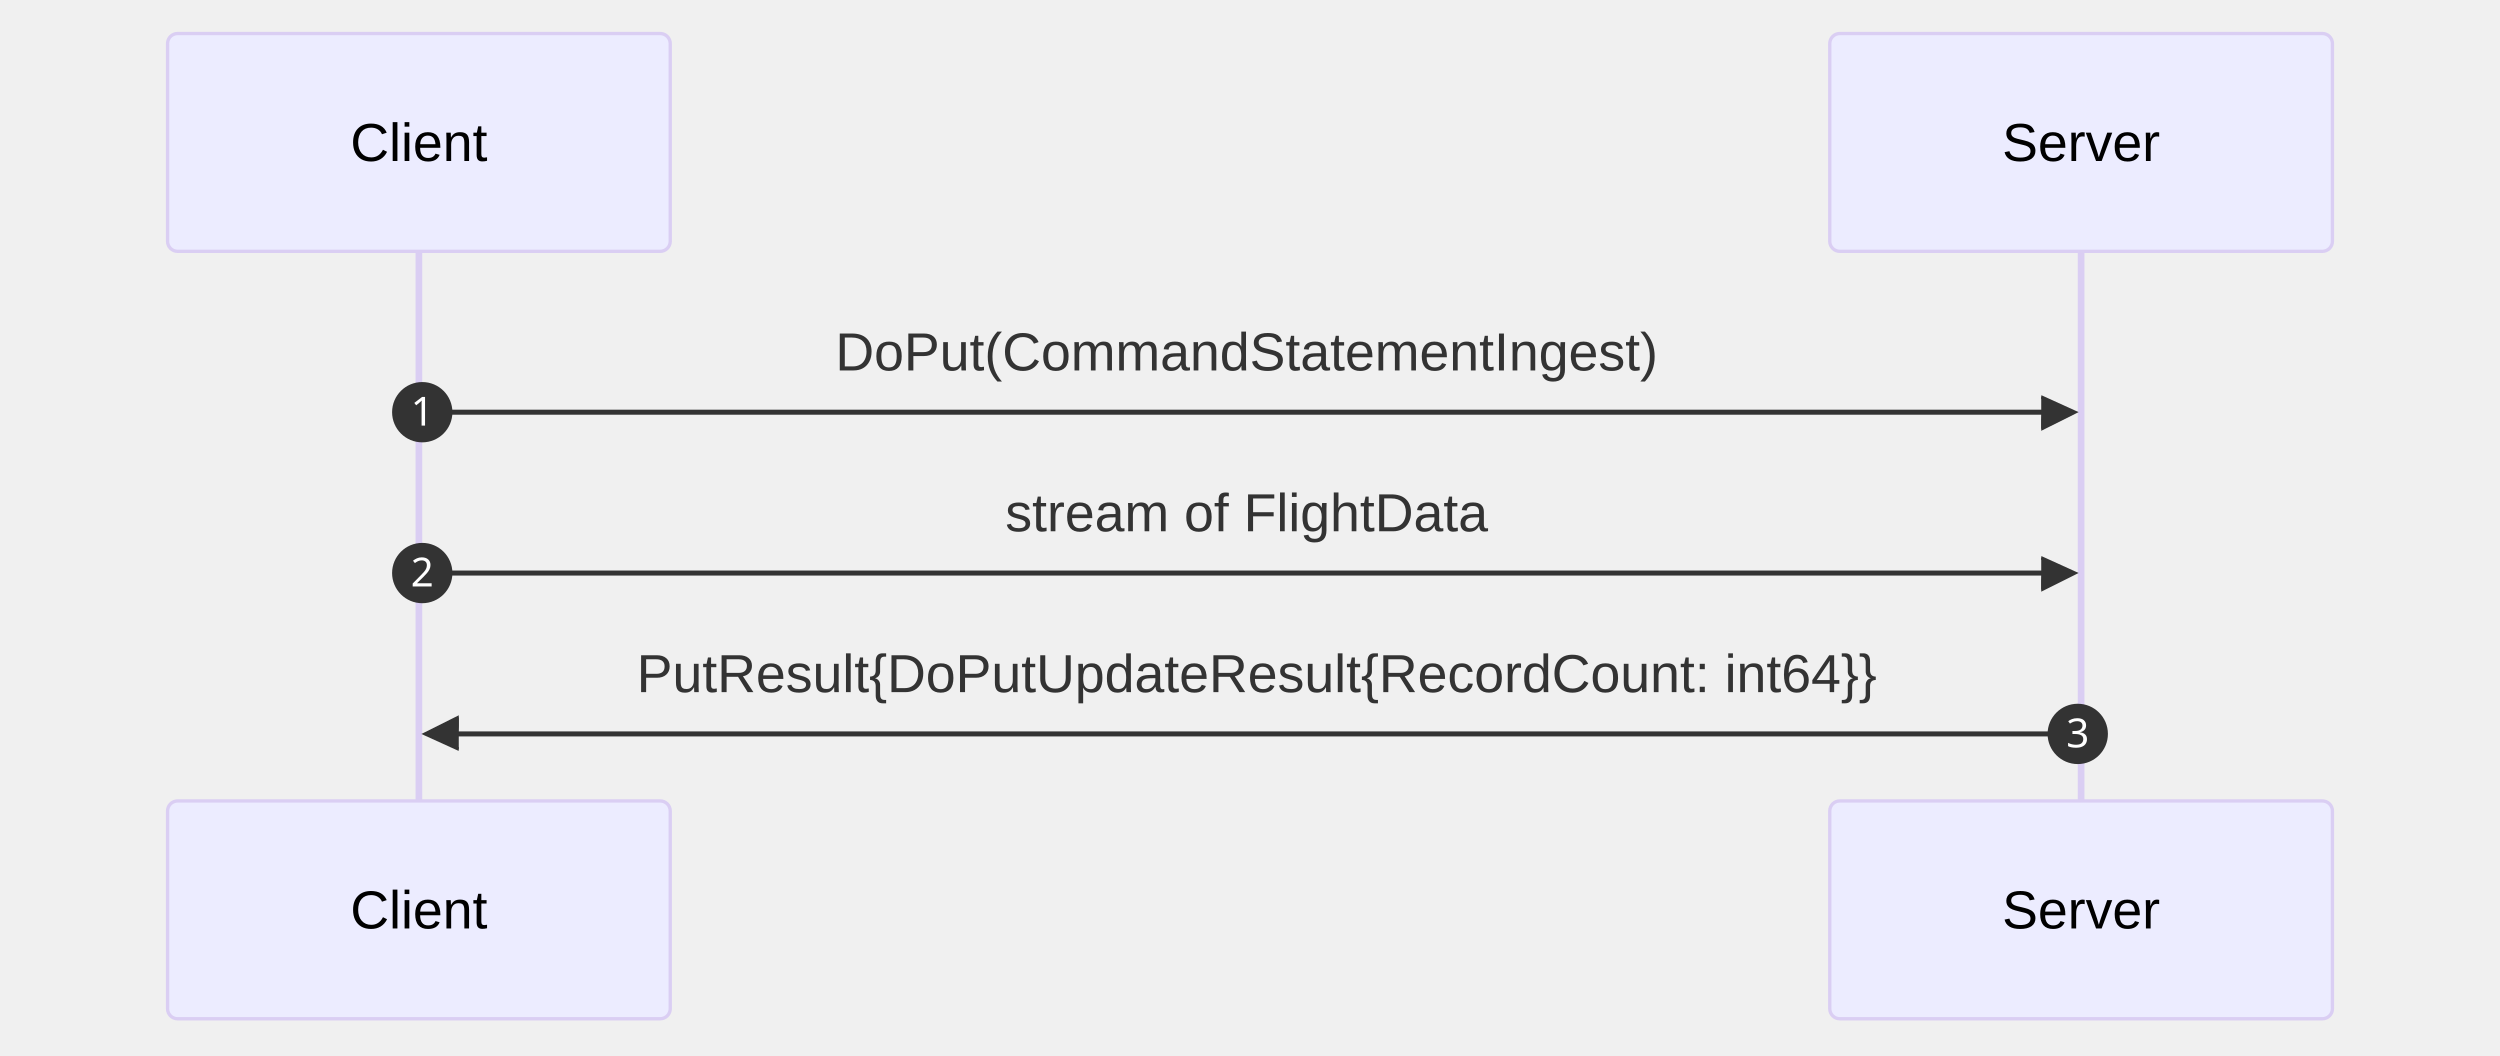
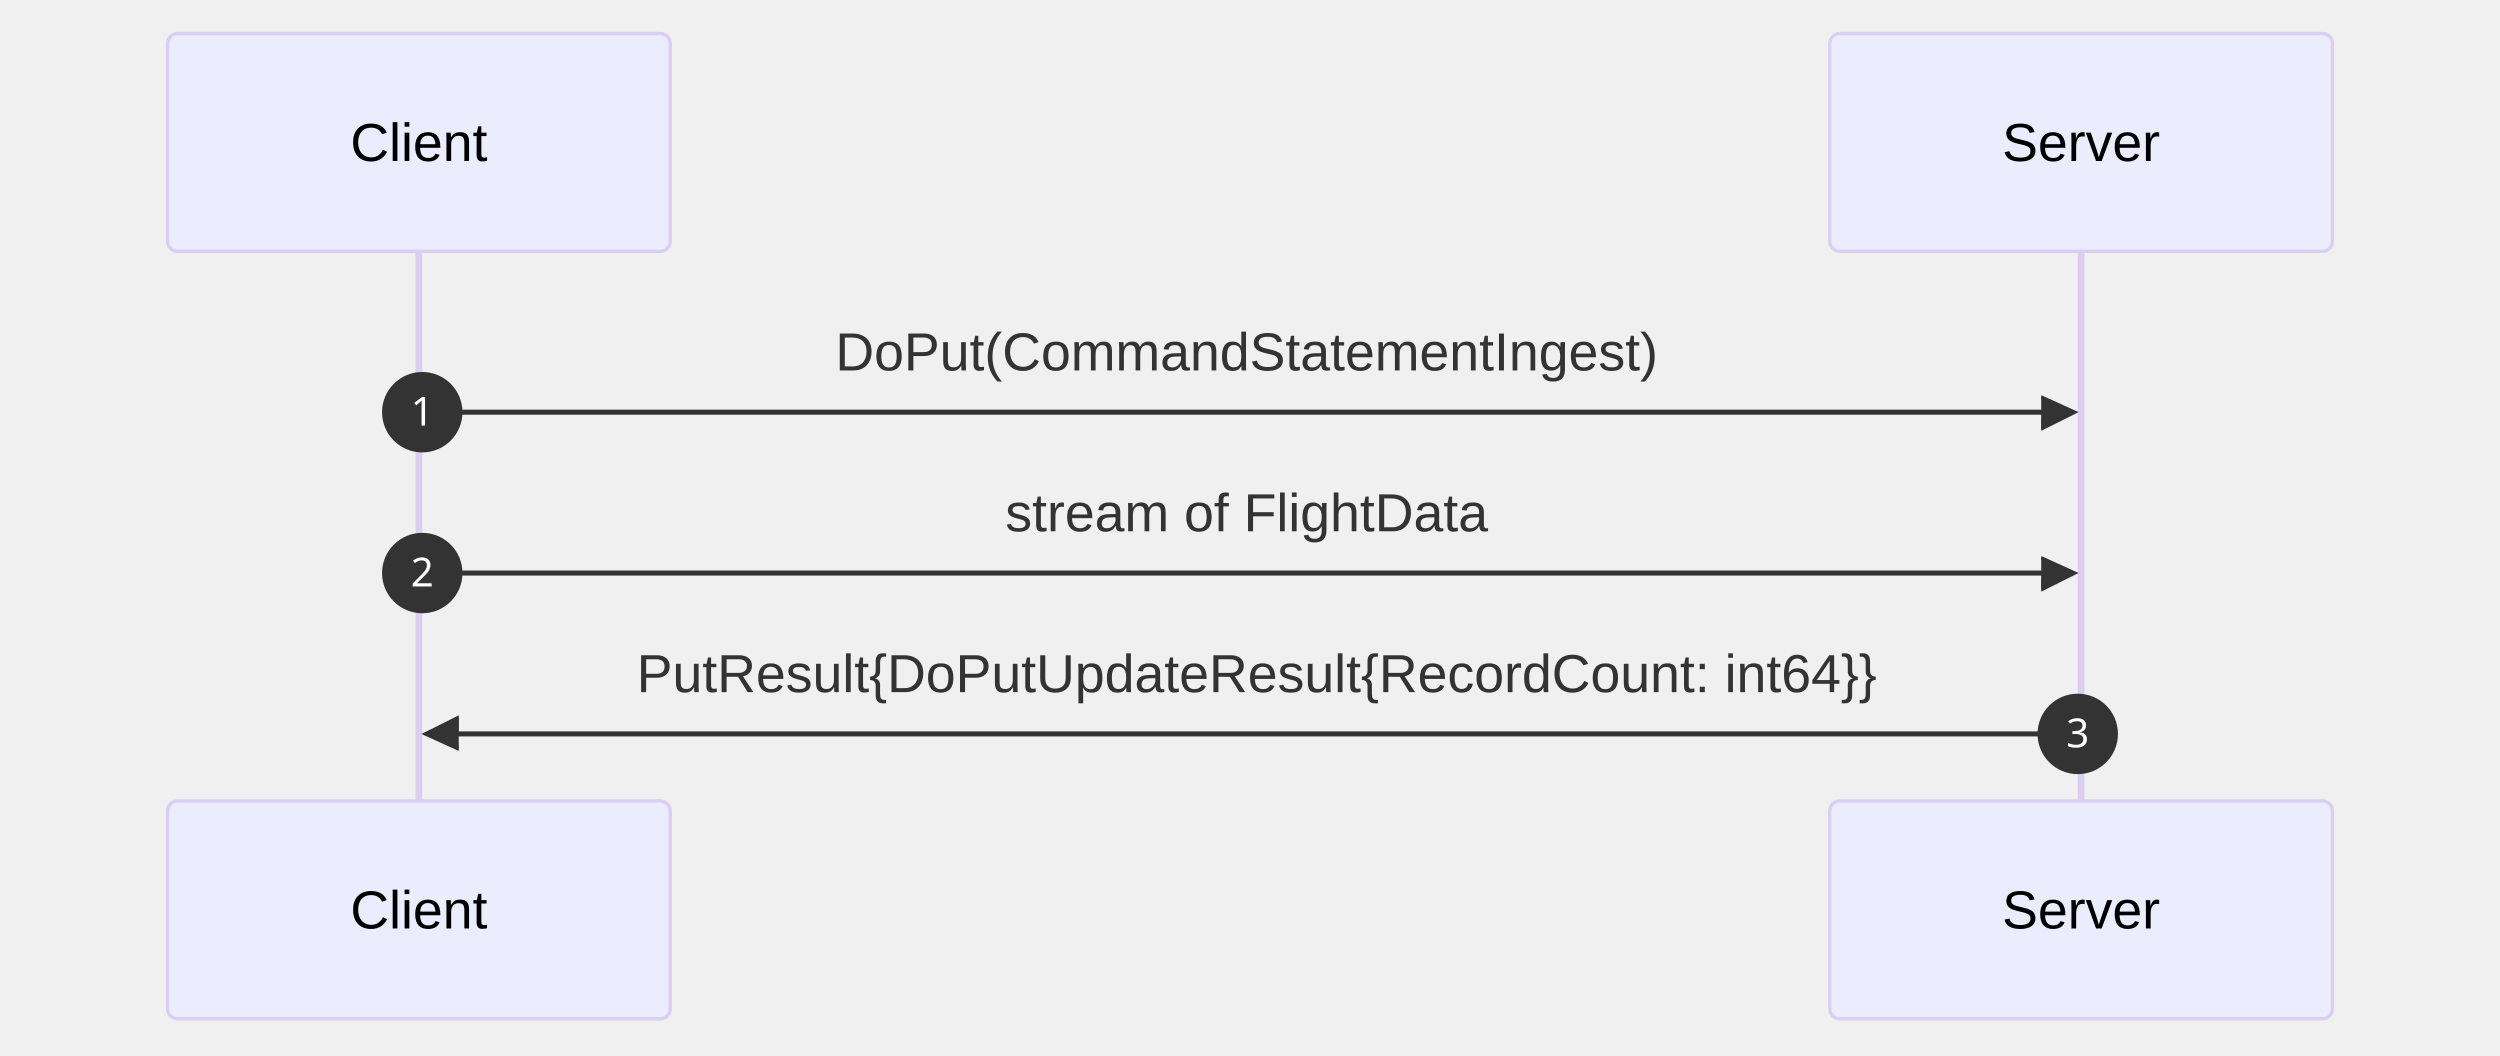
- <svg xmlns="http://www.w3.org/2000/svg" aria-roledescription="sequence" role="graphics-document document" viewBox="-50 -10 746 315" style="max-width: 746px; background-color: white;" width="100%" id="my-svg">
+ <svg xmlns="http://www.w3.org/2000/svg" id="my-svg" width="100%" style="max-width: 746px; background-color: white;" viewBox="-50 -10 746 315" role="graphics-document document" aria-roledescription="sequence">
  <g>
-     <rect class="actor actor-bottom" ry="3" rx="3" name="Server" height="65" width="150" stroke="#666" fill="#eaeaea" y="229" x="496" />
-     <text style="text-anchor: middle; font-size: 16px; font-weight: 400;" class="actor actor-box" alignment-baseline="central" dominant-baseline="central" y="261.5" x="571">
-       <tspan dy="0" x="571">Server</tspan>
+     <rect x="496" y="229" fill="#eaeaea" stroke="#666" width="150" height="65" name="Server" rx="3" ry="3" class="actor actor-bottom" />
+     <text x="571" y="261.5" dominant-baseline="central" alignment-baseline="central" class="actor actor-box" style="text-anchor: middle; font-size: 16px; font-weight: 400;">
+       <tspan x="571" dy="0">Server</tspan>
    </text>
  </g>
  <g>
-     <rect class="actor actor-bottom" ry="3" rx="3" name="Client" height="65" width="150" stroke="#666" fill="#eaeaea" y="229" x="0" />
-     <text style="text-anchor: middle; font-size: 16px; font-weight: 400;" class="actor actor-box" alignment-baseline="central" dominant-baseline="central" y="261.5" x="75">
-       <tspan dy="0" x="75">Client</tspan>
+     <rect x="0" y="229" fill="#eaeaea" stroke="#666" width="150" height="65" name="Client" rx="3" ry="3" class="actor actor-bottom" />
+     <text x="75" y="261.5" dominant-baseline="central" alignment-baseline="central" class="actor actor-box" style="text-anchor: middle; font-size: 16px; font-weight: 400;">
+       <tspan x="75" dy="0">Client</tspan>
    </text>
  </g>
  <g>
-     <line name="Server" stroke="#999" stroke-width="0.5px" class="actor-line 200" y2="229" x2="571" y1="65" x1="571" id="actor1" />
+     <line id="actor1" x1="571" y1="65" x2="571" y2="229" class="actor-line 200" stroke-width="0.5px" stroke="#999" name="Server" />
    <g id="root-1">
-       <rect class="actor actor-top" ry="3" rx="3" name="Server" height="65" width="150" stroke="#666" fill="#eaeaea" y="0" x="496" />
-       <text style="text-anchor: middle; font-size: 16px; font-weight: 400;" class="actor actor-box" alignment-baseline="central" dominant-baseline="central" y="32.5" x="571">
-         <tspan dy="0" x="571">Server</tspan>
+       <rect x="496" y="0" fill="#eaeaea" stroke="#666" width="150" height="65" name="Server" rx="3" ry="3" class="actor actor-top" />
+       <text x="571" y="32.5" dominant-baseline="central" alignment-baseline="central" class="actor actor-box" style="text-anchor: middle; font-size: 16px; font-weight: 400;">
+         <tspan x="571" dy="0">Server</tspan>
      </text>
    </g>
  </g>
  <g>
-     <line name="Client" stroke="#999" stroke-width="0.5px" class="actor-line 200" y2="229" x2="75" y1="65" x1="75" id="actor0" />
+     <line id="actor0" x1="75" y1="65" x2="75" y2="229" class="actor-line 200" stroke-width="0.5px" stroke="#999" name="Client" />
    <g id="root-0">
-       <rect class="actor actor-top" ry="3" rx="3" name="Client" height="65" width="150" stroke="#666" fill="#eaeaea" y="0" x="0" />
-       <text style="text-anchor: middle; font-size: 16px; font-weight: 400;" class="actor actor-box" alignment-baseline="central" dominant-baseline="central" y="32.5" x="75">
-         <tspan dy="0" x="75">Client</tspan>
+       <rect x="0" y="0" fill="#eaeaea" stroke="#666" width="150" height="65" name="Client" rx="3" ry="3" class="actor actor-top" />
+       <text x="75" y="32.5" dominant-baseline="central" alignment-baseline="central" class="actor actor-box" style="text-anchor: middle; font-size: 16px; font-weight: 400;">
+         <tspan x="75" dy="0">Client</tspan>
      </text>
    </g>
  </g>
-   <style>#my-svg{font-family:"trebuchet ms",verdana,arial,sans-serif;font-size:16px;fill:#333;}@keyframes edge-animation-frame{from{stroke-dashoffset:0;}}@keyframes dash{to{stroke-dashoffset:0;}}#my-svg .edge-animation-slow{stroke-dasharray:9,5!important;stroke-dashoffset:900;animation:dash 50s linear infinite;stroke-linecap:round;}#my-svg .edge-animation-fast{stroke-dasharray:9,5!important;stroke-dashoffset:900;animation:dash 20s linear infinite;stroke-linecap:round;}#my-svg .error-icon{fill:#552222;}#my-svg .error-text{fill:#552222;stroke:#552222;}#my-svg .edge-thickness-normal{stroke-width:1px;}#my-svg .edge-thickness-thick{stroke-width:3.5px;}#my-svg .edge-pattern-solid{stroke-dasharray:0;}#my-svg .edge-thickness-invisible{stroke-width:0;fill:none;}#my-svg .edge-pattern-dashed{stroke-dasharray:3;}#my-svg .edge-pattern-dotted{stroke-dasharray:2;}#my-svg .marker{fill:#333333;stroke:#333333;}#my-svg .marker.cross{stroke:#333333;}#my-svg svg{font-family:"trebuchet ms",verdana,arial,sans-serif;font-size:16px;}#my-svg p{margin:0;}#my-svg .actor{stroke:hsl(259.626, 59.777%, 87.902%);fill:#ECECFF;}#my-svg text.actor&gt;tspan{fill:black;stroke:none;}#my-svg .actor-line{stroke:hsl(259.626, 59.777%, 87.902%);}#my-svg .messageLine0{stroke-width:1.5;stroke-dasharray:none;stroke:#333;}#my-svg .messageLine1{stroke-width:1.5;stroke-dasharray:2,2;stroke:#333;}#my-svg #arrowhead path{fill:#333;stroke:#333;}#my-svg .sequenceNumber{fill:white;}#my-svg #sequencenumber{fill:#333;}#my-svg #crosshead path{fill:#333;stroke:#333;}#my-svg .messageText{fill:#333;stroke:none;}#my-svg .labelBox{stroke:hsl(259.626, 59.777%, 87.902%);fill:#ECECFF;}#my-svg .labelText,#my-svg .labelText&gt;tspan{fill:black;stroke:none;}#my-svg .loopText,#my-svg .loopText&gt;tspan{fill:black;stroke:none;}#my-svg .loopLine{stroke-width:2px;stroke-dasharray:2,2;stroke:hsl(259.626, 59.777%, 87.902%);fill:hsl(259.626, 59.777%, 87.902%);}#my-svg .note{stroke:#aaaa33;fill:#fff5ad;}#my-svg .noteText,#my-svg .noteText&gt;tspan{fill:black;stroke:none;}#my-svg .activation0{fill:#f4f4f4;stroke:#666;}#my-svg .activation1{fill:#f4f4f4;stroke:#666;}#my-svg .activation2{fill:#f4f4f4;stroke:#666;}#my-svg .actorPopupMenu{position:absolute;}#my-svg .actorPopupMenuPanel{position:absolute;fill:#ECECFF;box-shadow:0px 8px 16px 0px rgba(0,0,0,0.2);filter:drop-shadow(3px 5px 2px rgb(0 0 0 / 0.4));}#my-svg .actor-man line{stroke:hsl(259.626, 59.777%, 87.902%);fill:#ECECFF;}#my-svg .actor-man circle,#my-svg line{stroke:hsl(259.626, 59.777%, 87.902%);fill:#ECECFF;stroke-width:2px;}#my-svg :root{--mermaid-font-family:"trebuchet ms",verdana,arial,sans-serif;}</style>
+   <style>#my-svg{font-family:"trebuchet ms",verdana,arial,sans-serif;font-size:16px;fill:#333;}@keyframes edge-animation-frame{from{stroke-dashoffset:0;}}@keyframes dash{to{stroke-dashoffset:0;}}#my-svg .edge-animation-slow{stroke-dasharray:9,5!important;stroke-dashoffset:900;animation:dash 50s linear infinite;stroke-linecap:round;}#my-svg .edge-animation-fast{stroke-dasharray:9,5!important;stroke-dashoffset:900;animation:dash 20s linear infinite;stroke-linecap:round;}#my-svg .error-icon{fill:#552222;}#my-svg .error-text{fill:#552222;stroke:#552222;}#my-svg .edge-thickness-normal{stroke-width:1px;}#my-svg .edge-thickness-thick{stroke-width:3.5px;}#my-svg .edge-pattern-solid{stroke-dasharray:0;}#my-svg .edge-thickness-invisible{stroke-width:0;fill:none;}#my-svg .edge-pattern-dashed{stroke-dasharray:3;}#my-svg .edge-pattern-dotted{stroke-dasharray:2;}#my-svg .marker{fill:#333333;stroke:#333333;}#my-svg .marker.cross{stroke:#333333;}#my-svg svg{font-family:"trebuchet ms",verdana,arial,sans-serif;font-size:16px;}#my-svg p{margin:0;}#my-svg .actor{stroke:hsl(259.626, 59.777%, 87.902%);fill:#ECECFF;}#my-svg text.actor&gt;tspan{fill:black;stroke:none;}#my-svg .actor-line{stroke:hsl(259.626, 59.777%, 87.902%);}#my-svg .innerArc{stroke-width:1.5;stroke-dasharray:none;}#my-svg .messageLine0{stroke-width:1.5;stroke-dasharray:none;stroke:#333;}#my-svg .messageLine1{stroke-width:1.5;stroke-dasharray:2,2;stroke:#333;}#my-svg #arrowhead path{fill:#333;stroke:#333;}#my-svg .sequenceNumber{fill:white;}#my-svg #sequencenumber{fill:#333;}#my-svg #crosshead path{fill:#333;stroke:#333;}#my-svg .messageText{fill:#333;stroke:none;}#my-svg .labelBox{stroke:hsl(259.626, 59.777%, 87.902%);fill:#ECECFF;}#my-svg .labelText,#my-svg .labelText&gt;tspan{fill:black;stroke:none;}#my-svg .loopText,#my-svg .loopText&gt;tspan{fill:black;stroke:none;}#my-svg .loopLine{stroke-width:2px;stroke-dasharray:2,2;stroke:hsl(259.626, 59.777%, 87.902%);fill:hsl(259.626, 59.777%, 87.902%);}#my-svg .note{stroke:#aaaa33;fill:#fff5ad;}#my-svg .noteText,#my-svg .noteText&gt;tspan{fill:black;stroke:none;}#my-svg .activation0{fill:#f4f4f4;stroke:#666;}#my-svg .activation1{fill:#f4f4f4;stroke:#666;}#my-svg .activation2{fill:#f4f4f4;stroke:#666;}#my-svg .actorPopupMenu{position:absolute;}#my-svg .actorPopupMenuPanel{position:absolute;fill:#ECECFF;box-shadow:0px 8px 16px 0px rgba(0,0,0,0.2);filter:drop-shadow(3px 5px 2px rgb(0 0 0 / 0.4));}#my-svg .actor-man line{stroke:hsl(259.626, 59.777%, 87.902%);fill:#ECECFF;}#my-svg .actor-man circle,#my-svg line{stroke:hsl(259.626, 59.777%, 87.902%);fill:#ECECFF;stroke-width:2px;}#my-svg :root{--mermaid-font-family:"trebuchet ms",verdana,arial,sans-serif;}</style>
  <g />
  <defs>
-     <symbol height="24" width="24" id="computer">
-       <path d="M2 2v13h20v-13h-20zm18 11h-16v-9h16v9zm-10.228 6l.466-1h3.524l.467 1h-4.457zm14.228 3h-24l2-6h2.104l-1.33 4h18.45l-1.297-4h2.073l2 6zm-5-10h-14v-7h14v7z" transform="scale(.5)" />
+     <symbol id="computer" width="24" height="24">
+       <path transform="scale(.5)" d="M2 2v13h20v-13h-20zm18 11h-16v-9h16v9zm-10.228 6l.466-1h3.524l.467 1h-4.457zm14.228 3h-24l2-6h2.104l-1.33 4h18.45l-1.297-4h2.073l2 6zm-5-10h-14v-7h14v7z" />
    </symbol>
  </defs>
  <defs>
-     <symbol clip-rule="evenodd" fill-rule="evenodd" id="database">
-       <path d="M12.258.001l.256.004.255.005.253.008.251.01.249.012.247.015.246.016.242.019.241.02.239.023.236.024.233.027.231.028.229.031.225.032.223.034.22.036.217.038.214.04.211.041.208.043.205.045.201.046.198.048.194.05.191.051.187.053.183.054.18.056.175.057.172.059.168.06.163.061.16.063.155.064.15.066.074.033.073.033.071.034.07.034.069.035.068.035.067.035.066.035.064.036.064.036.062.036.06.036.06.037.058.037.058.037.055.038.055.038.053.038.052.038.051.039.05.039.048.039.047.039.045.04.044.04.043.04.041.04.04.041.039.041.037.041.036.041.034.041.033.042.032.042.03.042.029.042.027.042.026.043.024.043.023.043.021.043.02.043.018.044.017.043.015.044.013.044.012.044.011.045.009.044.007.045.006.045.004.045.002.045.001.045v17l-.001.045-.002.045-.004.045-.006.045-.007.045-.009.044-.011.045-.012.044-.013.044-.015.044-.017.043-.018.044-.02.043-.021.043-.023.043-.024.043-.026.043-.027.042-.029.042-.03.042-.032.042-.033.042-.034.041-.036.041-.037.041-.039.041-.04.041-.041.04-.043.04-.044.04-.045.04-.047.039-.048.039-.05.039-.051.039-.052.038-.053.038-.055.038-.055.038-.058.037-.058.037-.06.037-.06.036-.062.036-.064.036-.064.036-.066.035-.067.035-.068.035-.069.035-.07.034-.071.034-.073.033-.074.033-.15.066-.155.064-.16.063-.163.061-.168.06-.172.059-.175.057-.18.056-.183.054-.187.053-.191.051-.194.05-.198.048-.201.046-.205.045-.208.043-.211.041-.214.04-.217.038-.22.036-.223.034-.225.032-.229.031-.231.028-.233.027-.236.024-.239.023-.241.02-.242.019-.246.016-.247.015-.249.012-.251.01-.253.008-.255.005-.256.004-.258.001-.258-.001-.256-.004-.255-.005-.253-.008-.251-.01-.249-.012-.247-.015-.245-.016-.243-.019-.241-.02-.238-.023-.236-.024-.234-.027-.231-.028-.228-.031-.226-.032-.223-.034-.22-.036-.217-.038-.214-.04-.211-.041-.208-.043-.204-.045-.201-.046-.198-.048-.195-.05-.19-.051-.187-.053-.184-.054-.179-.056-.176-.057-.172-.059-.167-.06-.164-.061-.159-.063-.155-.064-.151-.066-.074-.033-.072-.033-.072-.034-.07-.034-.069-.035-.068-.035-.067-.035-.066-.035-.064-.036-.063-.036-.062-.036-.061-.036-.06-.037-.058-.037-.057-.037-.056-.038-.055-.038-.053-.038-.052-.038-.051-.039-.049-.039-.049-.039-.046-.039-.046-.04-.044-.04-.043-.04-.041-.04-.04-.041-.039-.041-.037-.041-.036-.041-.034-.041-.033-.042-.032-.042-.03-.042-.029-.042-.027-.042-.026-.043-.024-.043-.023-.043-.021-.043-.02-.043-.018-.044-.017-.043-.015-.044-.013-.044-.012-.044-.011-.045-.009-.044-.007-.045-.006-.045-.004-.045-.002-.045-.001-.045v-17l.001-.045.002-.045.004-.045.006-.045.007-.045.009-.044.011-.045.012-.044.013-.044.015-.044.017-.043.018-.044.02-.043.021-.043.023-.043.024-.043.026-.043.027-.042.029-.042.03-.042.032-.042.033-.042.034-.041.036-.041.037-.041.039-.041.04-.041.041-.04.043-.04.044-.04.046-.04.046-.039.049-.039.049-.039.051-.039.052-.038.053-.038.055-.038.056-.038.057-.037.058-.037.06-.037.061-.036.062-.036.063-.036.064-.036.066-.035.067-.035.068-.035.069-.035.07-.034.072-.034.072-.033.074-.033.151-.066.155-.064.159-.063.164-.061.167-.06.172-.059.176-.057.179-.056.184-.054.187-.053.19-.051.195-.05.198-.048.201-.046.204-.045.208-.043.211-.041.214-.04.217-.038.22-.036.223-.034.226-.032.228-.031.231-.028.234-.027.236-.024.238-.023.241-.02.243-.019.245-.016.247-.015.249-.012.251-.01.253-.008.255-.005.256-.004.258-.001.258.001zm-9.258 20.499v.01l.001.021.003.021.004.022.005.021.006.022.007.022.009.023.01.022.011.023.012.023.013.023.015.023.016.024.017.023.018.024.019.024.021.024.022.025.023.024.024.025.052.049.056.05.061.051.066.051.07.051.075.051.079.052.084.052.088.052.092.052.097.052.102.051.105.052.11.052.114.051.119.051.123.051.127.05.131.05.135.05.139.048.144.049.147.047.152.047.155.047.16.045.163.045.167.043.171.043.176.041.178.041.183.039.187.039.19.037.194.035.197.035.202.033.204.031.209.03.212.029.216.027.219.025.222.024.226.021.23.02.233.018.236.016.24.015.243.012.246.01.249.008.253.005.256.004.259.001.26-.001.257-.004.254-.005.25-.008.247-.011.244-.012.241-.014.237-.016.233-.018.231-.021.226-.021.224-.024.22-.026.216-.027.212-.028.21-.031.205-.031.202-.034.198-.034.194-.036.191-.037.187-.039.183-.04.179-.04.175-.042.172-.043.168-.044.163-.045.16-.046.155-.046.152-.047.148-.048.143-.049.139-.049.136-.05.131-.05.126-.05.123-.051.118-.052.114-.051.11-.052.106-.052.101-.052.096-.052.092-.052.088-.053.083-.051.079-.052.074-.052.07-.051.065-.051.06-.051.056-.05.051-.05.023-.024.023-.025.021-.024.02-.024.019-.024.018-.024.017-.024.015-.023.014-.024.013-.023.012-.023.01-.023.01-.022.008-.022.006-.022.006-.022.004-.022.004-.021.001-.021.001-.021v-4.127l-.077.055-.08.053-.083.054-.085.053-.087.052-.09.052-.093.051-.095.05-.097.05-.1.049-.102.049-.105.048-.106.047-.109.047-.111.046-.114.045-.115.045-.118.044-.12.043-.122.042-.124.042-.126.041-.128.04-.13.04-.132.038-.134.038-.135.037-.138.037-.139.035-.142.035-.143.034-.144.033-.147.032-.148.031-.15.03-.151.03-.153.029-.154.027-.156.027-.158.026-.159.025-.161.024-.162.023-.163.022-.165.021-.166.02-.167.019-.169.018-.169.017-.171.016-.173.015-.173.014-.175.013-.175.012-.177.011-.178.01-.179.008-.179.008-.181.006-.182.005-.182.004-.184.003-.184.002h-.37l-.184-.002-.184-.003-.182-.004-.182-.005-.181-.006-.179-.008-.179-.008-.178-.01-.176-.011-.176-.012-.175-.013-.173-.014-.172-.015-.171-.016-.17-.017-.169-.018-.167-.019-.166-.02-.165-.021-.163-.022-.162-.023-.161-.024-.159-.025-.157-.026-.156-.027-.155-.027-.153-.029-.151-.03-.15-.03-.148-.031-.146-.032-.145-.033-.143-.034-.141-.035-.14-.035-.137-.037-.136-.037-.134-.038-.132-.038-.13-.04-.128-.04-.126-.041-.124-.042-.122-.042-.12-.044-.117-.043-.116-.045-.113-.045-.112-.046-.109-.047-.106-.047-.105-.048-.102-.049-.1-.049-.097-.05-.095-.05-.093-.052-.09-.051-.087-.052-.085-.053-.083-.054-.08-.054-.077-.054v4.127zm0-5.654v.011l.001.021.003.021.004.021.005.022.006.022.007.022.009.022.01.022.011.023.012.023.013.023.015.024.016.023.017.024.018.024.019.024.021.024.022.024.023.025.024.024.052.05.056.05.061.05.066.051.07.051.075.052.079.051.084.052.088.052.092.052.097.052.102.052.105.052.11.051.114.051.119.052.123.05.127.051.131.05.135.049.139.049.144.048.147.048.152.047.155.046.16.045.163.045.167.044.171.042.176.042.178.04.183.04.187.038.19.037.194.036.197.034.202.033.204.032.209.03.212.028.216.027.219.025.222.024.226.022.23.02.233.018.236.016.24.014.243.012.246.01.249.008.253.006.256.003.259.001.26-.001.257-.003.254-.006.25-.008.247-.01.244-.012.241-.015.237-.016.233-.018.231-.02.226-.022.224-.024.22-.025.216-.027.212-.029.21-.03.205-.032.202-.033.198-.035.194-.036.191-.037.187-.039.183-.039.179-.041.175-.042.172-.043.168-.044.163-.045.16-.045.155-.047.152-.047.148-.048.143-.048.139-.05.136-.049.131-.05.126-.051.123-.051.118-.051.114-.052.11-.052.106-.052.101-.052.096-.052.092-.052.088-.052.083-.052.079-.052.074-.051.07-.052.065-.051.06-.05.056-.051.051-.049.023-.025.023-.024.021-.025.02-.024.019-.024.018-.024.017-.024.015-.023.014-.023.013-.024.012-.022.01-.023.01-.023.008-.022.006-.022.006-.022.004-.021.004-.022.001-.021.001-.021v-4.139l-.077.054-.08.054-.083.054-.085.052-.087.053-.09.051-.093.051-.095.051-.097.05-.1.049-.102.049-.105.048-.106.047-.109.047-.111.046-.114.045-.115.044-.118.044-.12.044-.122.042-.124.042-.126.041-.128.04-.13.039-.132.039-.134.038-.135.037-.138.036-.139.036-.142.035-.143.033-.144.033-.147.033-.148.031-.15.03-.151.03-.153.028-.154.028-.156.027-.158.026-.159.025-.161.024-.162.023-.163.022-.165.021-.166.02-.167.019-.169.018-.169.017-.171.016-.173.015-.173.014-.175.013-.175.012-.177.011-.178.009-.179.009-.179.007-.181.007-.182.005-.182.004-.184.003-.184.002h-.37l-.184-.002-.184-.003-.182-.004-.182-.005-.181-.007-.179-.007-.179-.009-.178-.009-.176-.011-.176-.012-.175-.013-.173-.014-.172-.015-.171-.016-.17-.017-.169-.018-.167-.019-.166-.02-.165-.021-.163-.022-.162-.023-.161-.024-.159-.025-.157-.026-.156-.027-.155-.028-.153-.028-.151-.03-.15-.03-.148-.031-.146-.033-.145-.033-.143-.033-.141-.035-.14-.036-.137-.036-.136-.037-.134-.038-.132-.039-.13-.039-.128-.04-.126-.041-.124-.042-.122-.043-.12-.043-.117-.044-.116-.044-.113-.046-.112-.046-.109-.046-.106-.047-.105-.048-.102-.049-.1-.049-.097-.05-.095-.051-.093-.051-.09-.051-.087-.053-.085-.052-.083-.054-.08-.054-.077-.054v4.139zm0-5.666v.011l.001.02.003.022.004.021.005.022.006.021.007.022.009.023.01.022.011.023.012.023.013.023.015.023.016.024.017.024.018.023.019.024.021.025.022.024.023.024.024.025.052.05.056.05.061.05.066.051.07.051.075.052.079.051.084.052.088.052.092.052.097.052.102.052.105.051.11.052.114.051.119.051.123.051.127.05.131.05.135.05.139.049.144.048.147.048.152.047.155.046.16.045.163.045.167.043.171.043.176.042.178.04.183.04.187.038.19.037.194.036.197.034.202.033.204.032.209.03.212.028.216.027.219.025.222.024.226.021.23.02.233.018.236.017.24.014.243.012.246.01.249.008.253.006.256.003.259.001.26-.001.257-.003.254-.006.25-.008.247-.01.244-.013.241-.014.237-.016.233-.018.231-.02.226-.022.224-.024.22-.025.216-.027.212-.029.21-.03.205-.032.202-.033.198-.035.194-.036.191-.037.187-.039.183-.039.179-.041.175-.042.172-.043.168-.044.163-.045.16-.045.155-.047.152-.047.148-.048.143-.049.139-.049.136-.049.131-.051.126-.05.123-.051.118-.052.114-.051.11-.052.106-.052.101-.052.096-.052.092-.052.088-.052.083-.052.079-.052.074-.052.07-.051.065-.051.06-.051.056-.05.051-.049.023-.025.023-.025.021-.024.02-.024.019-.024.018-.024.017-.024.015-.023.014-.024.013-.023.012-.023.01-.022.01-.023.008-.022.006-.022.006-.022.004-.022.004-.021.001-.021.001-.021v-4.153l-.077.054-.08.054-.083.053-.085.053-.087.053-.09.051-.093.051-.095.051-.097.05-.1.049-.102.048-.105.048-.106.048-.109.046-.111.046-.114.046-.115.044-.118.044-.12.043-.122.043-.124.042-.126.041-.128.04-.13.039-.132.039-.134.038-.135.037-.138.036-.139.036-.142.034-.143.034-.144.033-.147.032-.148.032-.15.03-.151.03-.153.028-.154.028-.156.027-.158.026-.159.024-.161.024-.162.023-.163.023-.165.021-.166.02-.167.019-.169.018-.169.017-.171.016-.173.015-.173.014-.175.013-.175.012-.177.01-.178.01-.179.009-.179.007-.181.006-.182.006-.182.004-.184.003-.184.001-.185.001-.185-.001-.184-.001-.184-.003-.182-.004-.182-.006-.181-.006-.179-.007-.179-.009-.178-.01-.176-.01-.176-.012-.175-.013-.173-.014-.172-.015-.171-.016-.17-.017-.169-.018-.167-.019-.166-.02-.165-.021-.163-.023-.162-.023-.161-.024-.159-.024-.157-.026-.156-.027-.155-.028-.153-.028-.151-.03-.15-.03-.148-.032-.146-.032-.145-.033-.143-.034-.141-.034-.14-.036-.137-.036-.136-.037-.134-.038-.132-.039-.13-.039-.128-.041-.126-.041-.124-.041-.122-.043-.12-.043-.117-.044-.116-.044-.113-.046-.112-.046-.109-.046-.106-.048-.105-.048-.102-.048-.1-.05-.097-.049-.095-.051-.093-.051-.09-.052-.087-.052-.085-.053-.083-.053-.08-.054-.077-.054v4.153zm8.74-8.179l-.257.004-.254.005-.25.008-.247.011-.244.012-.241.014-.237.016-.233.018-.231.021-.226.022-.224.023-.22.026-.216.027-.212.028-.21.031-.205.032-.202.033-.198.034-.194.036-.191.038-.187.038-.183.04-.179.041-.175.042-.172.043-.168.043-.163.045-.16.046-.155.046-.152.048-.148.048-.143.048-.139.049-.136.05-.131.05-.126.051-.123.051-.118.051-.114.052-.11.052-.106.052-.101.052-.096.052-.092.052-.088.052-.083.052-.079.052-.074.051-.07.052-.065.051-.06.05-.056.05-.051.05-.023.025-.023.024-.021.024-.02.025-.019.024-.018.024-.017.023-.015.024-.014.023-.013.023-.012.023-.01.023-.01.022-.008.022-.006.023-.006.021-.004.022-.004.021-.001.021-.001.021.001.021.001.021.004.021.004.022.006.021.006.023.008.022.01.022.01.023.012.023.013.023.014.023.015.024.017.023.018.024.019.024.02.025.021.024.023.024.023.025.051.05.056.05.06.05.065.051.07.052.074.051.079.052.083.052.088.052.092.052.096.052.101.052.106.052.11.052.114.052.118.051.123.051.126.051.131.05.136.05.139.049.143.048.148.048.152.048.155.046.16.046.163.045.168.043.172.043.175.042.179.041.183.04.187.038.191.038.194.036.198.034.202.033.205.032.21.031.212.028.216.027.22.026.224.023.226.022.231.021.233.018.237.016.241.014.244.012.247.011.25.008.254.005.257.004.26.001.26-.001.257-.004.254-.005.25-.008.247-.011.244-.012.241-.014.237-.016.233-.018.231-.021.226-.022.224-.023.22-.026.216-.027.212-.028.21-.031.205-.032.202-.033.198-.034.194-.036.191-.038.187-.038.183-.04.179-.041.175-.042.172-.043.168-.043.163-.045.16-.046.155-.046.152-.048.148-.048.143-.048.139-.049.136-.05.131-.05.126-.051.123-.051.118-.051.114-.052.11-.052.106-.052.101-.052.096-.052.092-.052.088-.052.083-.052.079-.052.074-.051.07-.052.065-.051.06-.05.056-.05.051-.05.023-.025.023-.024.021-.024.02-.025.019-.024.018-.024.017-.023.015-.024.014-.023.013-.023.012-.023.01-.023.01-.022.008-.022.006-.023.006-.021.004-.022.004-.021.001-.021.001-.021-.001-.021-.001-.021-.004-.021-.004-.022-.006-.021-.006-.023-.008-.022-.01-.022-.01-.023-.012-.023-.013-.023-.014-.023-.015-.024-.017-.023-.018-.024-.019-.024-.02-.025-.021-.024-.023-.024-.023-.025-.051-.05-.056-.05-.06-.05-.065-.051-.07-.052-.074-.051-.079-.052-.083-.052-.088-.052-.092-.052-.096-.052-.101-.052-.106-.052-.11-.052-.114-.052-.118-.051-.123-.051-.126-.051-.131-.05-.136-.05-.139-.049-.143-.048-.148-.048-.152-.048-.155-.046-.16-.046-.163-.045-.168-.043-.172-.043-.175-.042-.179-.041-.183-.04-.187-.038-.191-.038-.194-.036-.198-.034-.202-.033-.205-.032-.21-.031-.212-.028-.216-.027-.22-.026-.224-.023-.226-.022-.231-.021-.233-.018-.237-.016-.241-.014-.244-.012-.247-.011-.25-.008-.254-.005-.257-.004-.26-.001-.26.001z" transform="scale(.5)" />
+     <symbol id="database" fill-rule="evenodd" clip-rule="evenodd">
+       <path transform="scale(.5)" d="M12.258.001l.256.004.255.005.253.008.251.01.249.012.247.015.246.016.242.019.241.02.239.023.236.024.233.027.231.028.229.031.225.032.223.034.22.036.217.038.214.04.211.041.208.043.205.045.201.046.198.048.194.05.191.051.187.053.183.054.18.056.175.057.172.059.168.06.163.061.16.063.155.064.15.066.074.033.073.033.071.034.07.034.069.035.068.035.067.035.066.035.064.036.064.036.062.036.06.036.06.037.058.037.058.037.055.038.055.038.053.038.052.038.051.039.05.039.048.039.047.039.045.04.044.04.043.04.041.04.04.041.039.041.037.041.036.041.034.041.033.042.032.042.03.042.029.042.027.042.026.043.024.043.023.043.021.043.02.043.018.044.017.043.015.044.013.044.012.044.011.045.009.044.007.045.006.045.004.045.002.045.001.045v17l-.001.045-.002.045-.004.045-.006.045-.007.045-.009.044-.011.045-.012.044-.013.044-.015.044-.017.043-.018.044-.02.043-.021.043-.023.043-.024.043-.026.043-.027.042-.029.042-.03.042-.032.042-.033.042-.034.041-.036.041-.037.041-.039.041-.04.041-.041.04-.043.04-.044.04-.045.04-.047.039-.048.039-.05.039-.051.039-.052.038-.053.038-.055.038-.055.038-.058.037-.058.037-.06.037-.06.036-.062.036-.064.036-.064.036-.066.035-.067.035-.068.035-.069.035-.07.034-.071.034-.073.033-.074.033-.15.066-.155.064-.16.063-.163.061-.168.06-.172.059-.175.057-.18.056-.183.054-.187.053-.191.051-.194.05-.198.048-.201.046-.205.045-.208.043-.211.041-.214.04-.217.038-.22.036-.223.034-.225.032-.229.031-.231.028-.233.027-.236.024-.239.023-.241.02-.242.019-.246.016-.247.015-.249.012-.251.01-.253.008-.255.005-.256.004-.258.001-.258-.001-.256-.004-.255-.005-.253-.008-.251-.01-.249-.012-.247-.015-.245-.016-.243-.019-.241-.02-.238-.023-.236-.024-.234-.027-.231-.028-.228-.031-.226-.032-.223-.034-.22-.036-.217-.038-.214-.04-.211-.041-.208-.043-.204-.045-.201-.046-.198-.048-.195-.05-.19-.051-.187-.053-.184-.054-.179-.056-.176-.057-.172-.059-.167-.06-.164-.061-.159-.063-.155-.064-.151-.066-.074-.033-.072-.033-.072-.034-.07-.034-.069-.035-.068-.035-.067-.035-.066-.035-.064-.036-.063-.036-.062-.036-.061-.036-.06-.037-.058-.037-.057-.037-.056-.038-.055-.038-.053-.038-.052-.038-.051-.039-.049-.039-.049-.039-.046-.039-.046-.04-.044-.04-.043-.04-.041-.04-.04-.041-.039-.041-.037-.041-.036-.041-.034-.041-.033-.042-.032-.042-.03-.042-.029-.042-.027-.042-.026-.043-.024-.043-.023-.043-.021-.043-.02-.043-.018-.044-.017-.043-.015-.044-.013-.044-.012-.044-.011-.045-.009-.044-.007-.045-.006-.045-.004-.045-.002-.045-.001-.045v-17l.001-.045.002-.045.004-.045.006-.045.007-.045.009-.044.011-.045.012-.044.013-.044.015-.044.017-.043.018-.044.02-.043.021-.043.023-.043.024-.043.026-.043.027-.042.029-.042.03-.042.032-.042.033-.042.034-.041.036-.041.037-.041.039-.041.04-.041.041-.04.043-.04.044-.04.046-.04.046-.039.049-.039.049-.039.051-.039.052-.038.053-.038.055-.038.056-.038.057-.037.058-.037.06-.037.061-.036.062-.036.063-.036.064-.036.066-.035.067-.035.068-.035.069-.035.07-.034.072-.034.072-.033.074-.033.151-.066.155-.064.159-.063.164-.061.167-.06.172-.059.176-.057.179-.056.184-.054.187-.053.19-.051.195-.05.198-.048.201-.046.204-.045.208-.043.211-.041.214-.04.217-.038.22-.036.223-.034.226-.032.228-.031.231-.028.234-.027.236-.024.238-.023.241-.02.243-.019.245-.016.247-.015.249-.012.251-.01.253-.008.255-.005.256-.004.258-.001.258.001zm-9.258 20.499v.01l.001.021.003.021.004.022.005.021.006.022.007.022.009.023.01.022.011.023.012.023.013.023.015.023.016.024.017.023.018.024.019.024.021.024.022.025.023.024.024.025.052.049.056.05.061.051.066.051.07.051.075.051.079.052.084.052.088.052.092.052.097.052.102.051.105.052.11.052.114.051.119.051.123.051.127.05.131.05.135.05.139.048.144.049.147.047.152.047.155.047.16.045.163.045.167.043.171.043.176.041.178.041.183.039.187.039.19.037.194.035.197.035.202.033.204.031.209.03.212.029.216.027.219.025.222.024.226.021.23.02.233.018.236.016.24.015.243.012.246.01.249.008.253.005.256.004.259.001.26-.001.257-.004.254-.005.25-.008.247-.011.244-.012.241-.014.237-.016.233-.018.231-.021.226-.021.224-.024.22-.026.216-.027.212-.028.21-.031.205-.031.202-.034.198-.034.194-.036.191-.037.187-.039.183-.04.179-.04.175-.042.172-.043.168-.044.163-.045.16-.046.155-.046.152-.047.148-.048.143-.049.139-.049.136-.05.131-.05.126-.05.123-.051.118-.052.114-.051.11-.052.106-.052.101-.052.096-.052.092-.052.088-.053.083-.051.079-.052.074-.052.07-.051.065-.051.06-.051.056-.05.051-.05.023-.024.023-.025.021-.024.02-.024.019-.024.018-.024.017-.024.015-.023.014-.024.013-.023.012-.023.01-.023.01-.022.008-.022.006-.022.006-.022.004-.022.004-.021.001-.021.001-.021v-4.127l-.077.055-.08.053-.083.054-.085.053-.087.052-.09.052-.093.051-.095.05-.097.05-.1.049-.102.049-.105.048-.106.047-.109.047-.111.046-.114.045-.115.045-.118.044-.12.043-.122.042-.124.042-.126.041-.128.04-.13.04-.132.038-.134.038-.135.037-.138.037-.139.035-.142.035-.143.034-.144.033-.147.032-.148.031-.15.03-.151.03-.153.029-.154.027-.156.027-.158.026-.159.025-.161.024-.162.023-.163.022-.165.021-.166.02-.167.019-.169.018-.169.017-.171.016-.173.015-.173.014-.175.013-.175.012-.177.011-.178.01-.179.008-.179.008-.181.006-.182.005-.182.004-.184.003-.184.002h-.37l-.184-.002-.184-.003-.182-.004-.182-.005-.181-.006-.179-.008-.179-.008-.178-.01-.176-.011-.176-.012-.175-.013-.173-.014-.172-.015-.171-.016-.17-.017-.169-.018-.167-.019-.166-.02-.165-.021-.163-.022-.162-.023-.161-.024-.159-.025-.157-.026-.156-.027-.155-.027-.153-.029-.151-.03-.15-.03-.148-.031-.146-.032-.145-.033-.143-.034-.141-.035-.14-.035-.137-.037-.136-.037-.134-.038-.132-.038-.13-.04-.128-.04-.126-.041-.124-.042-.122-.042-.12-.044-.117-.043-.116-.045-.113-.045-.112-.046-.109-.047-.106-.047-.105-.048-.102-.049-.1-.049-.097-.05-.095-.05-.093-.052-.09-.051-.087-.052-.085-.053-.083-.054-.08-.054-.077-.054v4.127zm0-5.654v.011l.001.021.003.021.004.021.005.022.006.022.007.022.009.022.01.022.011.023.012.023.013.023.015.024.016.023.017.024.018.024.019.024.021.024.022.024.023.025.024.024.052.05.056.05.061.05.066.051.07.051.075.052.079.051.084.052.088.052.092.052.097.052.102.052.105.052.11.051.114.051.119.052.123.05.127.051.131.05.135.049.139.049.144.048.147.048.152.047.155.046.16.045.163.045.167.044.171.042.176.042.178.04.183.04.187.038.19.037.194.036.197.034.202.033.204.032.209.03.212.028.216.027.219.025.222.024.226.022.23.02.233.018.236.016.24.014.243.012.246.01.249.008.253.006.256.003.259.001.26-.001.257-.003.254-.006.25-.008.247-.01.244-.012.241-.015.237-.016.233-.018.231-.02.226-.022.224-.024.22-.025.216-.027.212-.029.21-.03.205-.032.202-.033.198-.035.194-.036.191-.037.187-.039.183-.039.179-.041.175-.042.172-.043.168-.044.163-.045.16-.045.155-.047.152-.047.148-.048.143-.048.139-.05.136-.049.131-.05.126-.051.123-.051.118-.051.114-.052.11-.052.106-.052.101-.052.096-.052.092-.052.088-.052.083-.052.079-.052.074-.051.07-.052.065-.051.06-.05.056-.051.051-.049.023-.025.023-.024.021-.025.02-.024.019-.024.018-.024.017-.024.015-.023.014-.023.013-.024.012-.022.01-.023.01-.023.008-.022.006-.022.006-.022.004-.021.004-.022.001-.021.001-.021v-4.139l-.077.054-.08.054-.083.054-.085.052-.087.053-.09.051-.093.051-.095.051-.097.05-.1.049-.102.049-.105.048-.106.047-.109.047-.111.046-.114.045-.115.044-.118.044-.12.044-.122.042-.124.042-.126.041-.128.04-.13.039-.132.039-.134.038-.135.037-.138.036-.139.036-.142.035-.143.033-.144.033-.147.033-.148.031-.15.03-.151.03-.153.028-.154.028-.156.027-.158.026-.159.025-.161.024-.162.023-.163.022-.165.021-.166.02-.167.019-.169.018-.169.017-.171.016-.173.015-.173.014-.175.013-.175.012-.177.011-.178.009-.179.009-.179.007-.181.007-.182.005-.182.004-.184.003-.184.002h-.37l-.184-.002-.184-.003-.182-.004-.182-.005-.181-.007-.179-.007-.179-.009-.178-.009-.176-.011-.176-.012-.175-.013-.173-.014-.172-.015-.171-.016-.17-.017-.169-.018-.167-.019-.166-.02-.165-.021-.163-.022-.162-.023-.161-.024-.159-.025-.157-.026-.156-.027-.155-.028-.153-.028-.151-.03-.15-.03-.148-.031-.146-.033-.145-.033-.143-.033-.141-.035-.14-.036-.137-.036-.136-.037-.134-.038-.132-.039-.13-.039-.128-.04-.126-.041-.124-.042-.122-.043-.12-.043-.117-.044-.116-.044-.113-.046-.112-.046-.109-.046-.106-.047-.105-.048-.102-.049-.1-.049-.097-.05-.095-.051-.093-.051-.09-.051-.087-.053-.085-.052-.083-.054-.08-.054-.077-.054v4.139zm0-5.666v.011l.001.02.003.022.004.021.005.022.006.021.007.022.009.023.01.022.011.023.012.023.013.023.015.023.016.024.017.024.018.023.019.024.021.025.022.024.023.024.024.025.052.05.056.05.061.05.066.051.07.051.075.052.079.051.084.052.088.052.092.052.097.052.102.052.105.051.11.052.114.051.119.051.123.051.127.05.131.05.135.05.139.049.144.048.147.048.152.047.155.046.16.045.163.045.167.043.171.043.176.042.178.04.183.04.187.038.19.037.194.036.197.034.202.033.204.032.209.03.212.028.216.027.219.025.222.024.226.021.23.02.233.018.236.017.24.014.243.012.246.01.249.008.253.006.256.003.259.001.26-.001.257-.003.254-.006.25-.008.247-.01.244-.013.241-.014.237-.016.233-.018.231-.02.226-.022.224-.024.22-.025.216-.027.212-.029.21-.03.205-.032.202-.033.198-.035.194-.036.191-.037.187-.039.183-.039.179-.041.175-.042.172-.043.168-.044.163-.045.16-.045.155-.047.152-.047.148-.048.143-.049.139-.049.136-.049.131-.051.126-.05.123-.051.118-.052.114-.051.11-.052.106-.052.101-.052.096-.052.092-.052.088-.052.083-.052.079-.052.074-.052.07-.051.065-.051.06-.051.056-.05.051-.049.023-.025.023-.025.021-.024.02-.024.019-.024.018-.024.017-.024.015-.023.014-.024.013-.023.012-.023.01-.022.01-.023.008-.022.006-.022.006-.022.004-.022.004-.021.001-.021.001-.021v-4.153l-.077.054-.08.054-.083.053-.085.053-.087.053-.09.051-.093.051-.095.051-.097.05-.1.049-.102.048-.105.048-.106.048-.109.046-.111.046-.114.046-.115.044-.118.044-.12.043-.122.043-.124.042-.126.041-.128.04-.13.039-.132.039-.134.038-.135.037-.138.036-.139.036-.142.034-.143.034-.144.033-.147.032-.148.032-.15.03-.151.03-.153.028-.154.028-.156.027-.158.026-.159.024-.161.024-.162.023-.163.023-.165.021-.166.02-.167.019-.169.018-.169.017-.171.016-.173.015-.173.014-.175.013-.175.012-.177.01-.178.01-.179.009-.179.007-.181.006-.182.006-.182.004-.184.003-.184.001-.185.001-.185-.001-.184-.001-.184-.003-.182-.004-.182-.006-.181-.006-.179-.007-.179-.009-.178-.01-.176-.01-.176-.012-.175-.013-.173-.014-.172-.015-.171-.016-.17-.017-.169-.018-.167-.019-.166-.02-.165-.021-.163-.023-.162-.023-.161-.024-.159-.024-.157-.026-.156-.027-.155-.028-.153-.028-.151-.03-.15-.03-.148-.032-.146-.032-.145-.033-.143-.034-.141-.034-.14-.036-.137-.036-.136-.037-.134-.038-.132-.039-.13-.039-.128-.041-.126-.041-.124-.041-.122-.043-.12-.043-.117-.044-.116-.044-.113-.046-.112-.046-.109-.046-.106-.048-.105-.048-.102-.048-.1-.05-.097-.049-.095-.051-.093-.051-.09-.052-.087-.052-.085-.053-.083-.053-.08-.054-.077-.054v4.153zm8.74-8.179l-.257.004-.254.005-.25.008-.247.011-.244.012-.241.014-.237.016-.233.018-.231.021-.226.022-.224.023-.22.026-.216.027-.212.028-.21.031-.205.032-.202.033-.198.034-.194.036-.191.038-.187.038-.183.04-.179.041-.175.042-.172.043-.168.043-.163.045-.16.046-.155.046-.152.048-.148.048-.143.048-.139.049-.136.05-.131.05-.126.051-.123.051-.118.051-.114.052-.11.052-.106.052-.101.052-.096.052-.092.052-.088.052-.083.052-.079.052-.074.051-.07.052-.065.051-.06.05-.056.05-.051.05-.023.025-.023.024-.021.024-.02.025-.019.024-.018.024-.017.023-.015.024-.014.023-.013.023-.012.023-.01.023-.01.022-.008.022-.006.023-.006.021-.004.022-.004.021-.001.021-.001.021.001.021.001.021.004.021.004.022.006.021.006.023.008.022.01.022.01.023.012.023.013.023.014.023.015.024.017.023.018.024.019.024.02.025.021.024.023.024.023.025.051.05.056.05.06.05.065.051.07.052.074.051.079.052.083.052.088.052.092.052.096.052.101.052.106.052.11.052.114.052.118.051.123.051.126.051.131.05.136.05.139.049.143.048.148.048.152.048.155.046.16.046.163.045.168.043.172.043.175.042.179.041.183.04.187.038.191.038.194.036.198.034.202.033.205.032.21.031.212.028.216.027.22.026.224.023.226.022.231.021.233.018.237.016.241.014.244.012.247.011.25.008.254.005.257.004.26.001.26-.001.257-.004.254-.005.25-.008.247-.011.244-.012.241-.014.237-.016.233-.018.231-.021.226-.022.224-.023.22-.026.216-.027.212-.028.21-.031.205-.032.202-.033.198-.034.194-.036.191-.038.187-.038.183-.04.179-.041.175-.042.172-.043.168-.043.163-.045.16-.046.155-.046.152-.048.148-.048.143-.048.139-.049.136-.05.131-.05.126-.051.123-.051.118-.051.114-.052.11-.052.106-.052.101-.052.096-.052.092-.052.088-.052.083-.052.079-.052.074-.051.07-.052.065-.051.06-.05.056-.05.051-.05.023-.025.023-.024.021-.024.02-.025.019-.024.018-.024.017-.023.015-.024.014-.023.013-.023.012-.023.01-.023.01-.022.008-.022.006-.023.006-.021.004-.022.004-.021.001-.021.001-.021-.001-.021-.001-.021-.004-.021-.004-.022-.006-.021-.006-.023-.008-.022-.01-.022-.01-.023-.012-.023-.013-.023-.014-.023-.015-.024-.017-.023-.018-.024-.019-.024-.02-.025-.021-.024-.023-.024-.023-.025-.051-.05-.056-.05-.06-.05-.065-.051-.07-.052-.074-.051-.079-.052-.083-.052-.088-.052-.092-.052-.096-.052-.101-.052-.106-.052-.11-.052-.114-.052-.118-.051-.123-.051-.126-.051-.131-.05-.136-.05-.139-.049-.143-.048-.148-.048-.152-.048-.155-.046-.16-.046-.163-.045-.168-.043-.172-.043-.175-.042-.179-.041-.183-.04-.187-.038-.191-.038-.194-.036-.198-.034-.202-.033-.205-.032-.21-.031-.212-.028-.216-.027-.22-.026-.224-.023-.226-.022-.231-.021-.233-.018-.237-.016-.241-.014-.244-.012-.247-.011-.25-.008-.254-.005-.257-.004-.26-.001-.26.001z" />
    </symbol>
  </defs>
  <defs>
-     <symbol height="24" width="24" id="clock">
-       <path d="M12 2c5.514 0 10 4.486 10 10s-4.486 10-10 10-10-4.486-10-10 4.486-10 10-10zm0-2c-6.627 0-12 5.373-12 12s5.373 12 12 12 12-5.373 12-12-5.373-12-12-12zm5.848 12.459c.202.038.202.333.001.372-1.907.361-6.045 1.111-6.547 1.111-.719 0-1.301-.582-1.301-1.301 0-.512.77-5.447 1.125-7.445.034-.192.312-.181.343.014l.985 6.238 5.394 1.011z" transform="scale(.5)" />
+     <symbol id="clock" width="24" height="24">
+       <path transform="scale(.5)" d="M12 2c5.514 0 10 4.486 10 10s-4.486 10-10 10-10-4.486-10-10 4.486-10 10-10zm0-2c-6.627 0-12 5.373-12 12s5.373 12 12 12 12-5.373 12-12-5.373-12-12-12zm5.848 12.459c.202.038.202.333.001.372-1.907.361-6.045 1.111-6.547 1.111-.719 0-1.301-.582-1.301-1.301 0-.512.77-5.447 1.125-7.445.034-.192.312-.181.343.014l.985 6.238 5.394 1.011z" />
    </symbol>
  </defs>
  <defs>
-     <marker orient="auto-start-reverse" markerHeight="12" markerWidth="12" markerUnits="userSpaceOnUse" refY="5" refX="7.9" id="arrowhead">
+     <marker id="arrowhead" refX="7.9" refY="5" markerUnits="userSpaceOnUse" markerWidth="12" markerHeight="12" orient="auto-start-reverse">
      <path d="M -1 0 L 10 5 L 0 10 z" />
    </marker>
  </defs>
  <defs>
-     <marker refY="4.5" refX="4" orient="auto" markerHeight="8" markerWidth="15" id="crosshead">
-       <path style="stroke-dasharray: 0, 0;" d="M 1,2 L 6,7 M 6,2 L 1,7" stroke-width="1pt" stroke="#000000" fill="none" />
+     <marker id="crosshead" markerWidth="15" markerHeight="8" orient="auto" refX="4" refY="4.5">
+       <path fill="none" stroke="#000000" stroke-width="1pt" d="M 1,2 L 6,7 M 6,2 L 1,7" style="stroke-dasharray: 0, 0;" />
    </marker>
  </defs>
  <defs>
-     <marker orient="auto" markerHeight="28" markerWidth="20" refY="7" refX="15.5" id="filled-head">
+     <marker id="filled-head" refX="15.5" refY="7" markerWidth="20" markerHeight="28" orient="auto">
      <path d="M 18,7 L9,13 L14,7 L9,1 Z" />
    </marker>
  </defs>
  <defs>
-     <marker orient="auto" markerHeight="40" markerWidth="60" refY="15" refX="15" id="sequencenumber">
-       <circle r="6" cy="15" cx="15" />
+     <marker id="sequencenumber" refX="15" refY="15" markerWidth="60" markerHeight="40" orient="auto">
+       <circle cx="15" cy="15" r="6" />
    </marker>
  </defs>
-   <text style="font-size: 16px; font-weight: 400;" dy="1em" class="messageText" alignment-baseline="middle" dominant-baseline="middle" text-anchor="middle" y="80" x="322">DoPut(CommandStatementIngest)</text>
-   <line style="fill: none;" marker-start="url(#sequencenumber)" marker-end="url(#arrowhead)" stroke="none" stroke-width="2" class="messageLine0" y2="113" x2="567" y1="113" x1="76" />
-   <text class="sequenceNumber" text-anchor="middle" font-size="12px" font-family="sans-serif" y="117" x="76">1</text>
-   <text style="font-size: 16px; font-weight: 400;" dy="1em" class="messageText" alignment-baseline="middle" dominant-baseline="middle" text-anchor="middle" y="128" x="322">stream of FlightData</text>
-   <line style="fill: none;" marker-start="url(#sequencenumber)" marker-end="url(#arrowhead)" stroke="none" stroke-width="2" class="messageLine0" y2="161" x2="567" y1="161" x1="76" />
-   <text class="sequenceNumber" text-anchor="middle" font-size="12px" font-family="sans-serif" y="165" x="76">2</text>
-   <text style="font-size: 16px; font-weight: 400;" dy="1em" class="messageText" alignment-baseline="middle" dominant-baseline="middle" text-anchor="middle" y="176" x="325">PutResult{DoPutUpdateResult{RecordCount: int64}}</text>
-   <line style="fill: none;" marker-start="url(#sequencenumber)" marker-end="url(#arrowhead)" stroke="none" stroke-width="2" class="messageLine0" y2="209" x2="79" y1="209" x1="570" />
-   <text class="sequenceNumber" text-anchor="middle" font-size="12px" font-family="sans-serif" y="213" x="570">3</text>
+   <text x="322" y="80" text-anchor="middle" dominant-baseline="middle" alignment-baseline="middle" class="messageText" dy="1em" style="font-size: 16px; font-weight: 400;">DoPut(CommandStatementIngest)</text>
+   <line x1="76" y1="113" x2="567" y2="113" class="messageLine0" stroke-width="2" stroke="none" marker-end="url(#arrowhead)" style="fill: none;" />
+   <line x1="76" y1="113" x2="76" y2="113" stroke-width="0" marker-start="url(#sequencenumber)" />
+   <text x="76" y="117" font-family="sans-serif" font-size="12px" text-anchor="middle" class="sequenceNumber">1</text>
+   <text x="322" y="128" text-anchor="middle" dominant-baseline="middle" alignment-baseline="middle" class="messageText" dy="1em" style="font-size: 16px; font-weight: 400;">stream of FlightData</text>
+   <line x1="76" y1="161" x2="567" y2="161" class="messageLine0" stroke-width="2" stroke="none" marker-end="url(#arrowhead)" style="fill: none;" />
+   <line x1="76" y1="161" x2="76" y2="161" stroke-width="0" marker-start="url(#sequencenumber)" />
+   <text x="76" y="165" font-family="sans-serif" font-size="12px" text-anchor="middle" class="sequenceNumber">2</text>
+   <text x="325" y="176" text-anchor="middle" dominant-baseline="middle" alignment-baseline="middle" class="messageText" dy="1em" style="font-size: 16px; font-weight: 400;">PutResult{DoPutUpdateResult{RecordCount: int64}}</text>
+   <line x1="570" y1="209" x2="79" y2="209" class="messageLine0" stroke-width="2" stroke="none" marker-end="url(#arrowhead)" style="fill: none;" />
+   <line x1="570" y1="209" x2="570" y2="209" stroke-width="0" marker-start="url(#sequencenumber)" />
+   <text x="570" y="213" font-family="sans-serif" font-size="12px" text-anchor="middle" class="sequenceNumber">3</text>
</svg>
